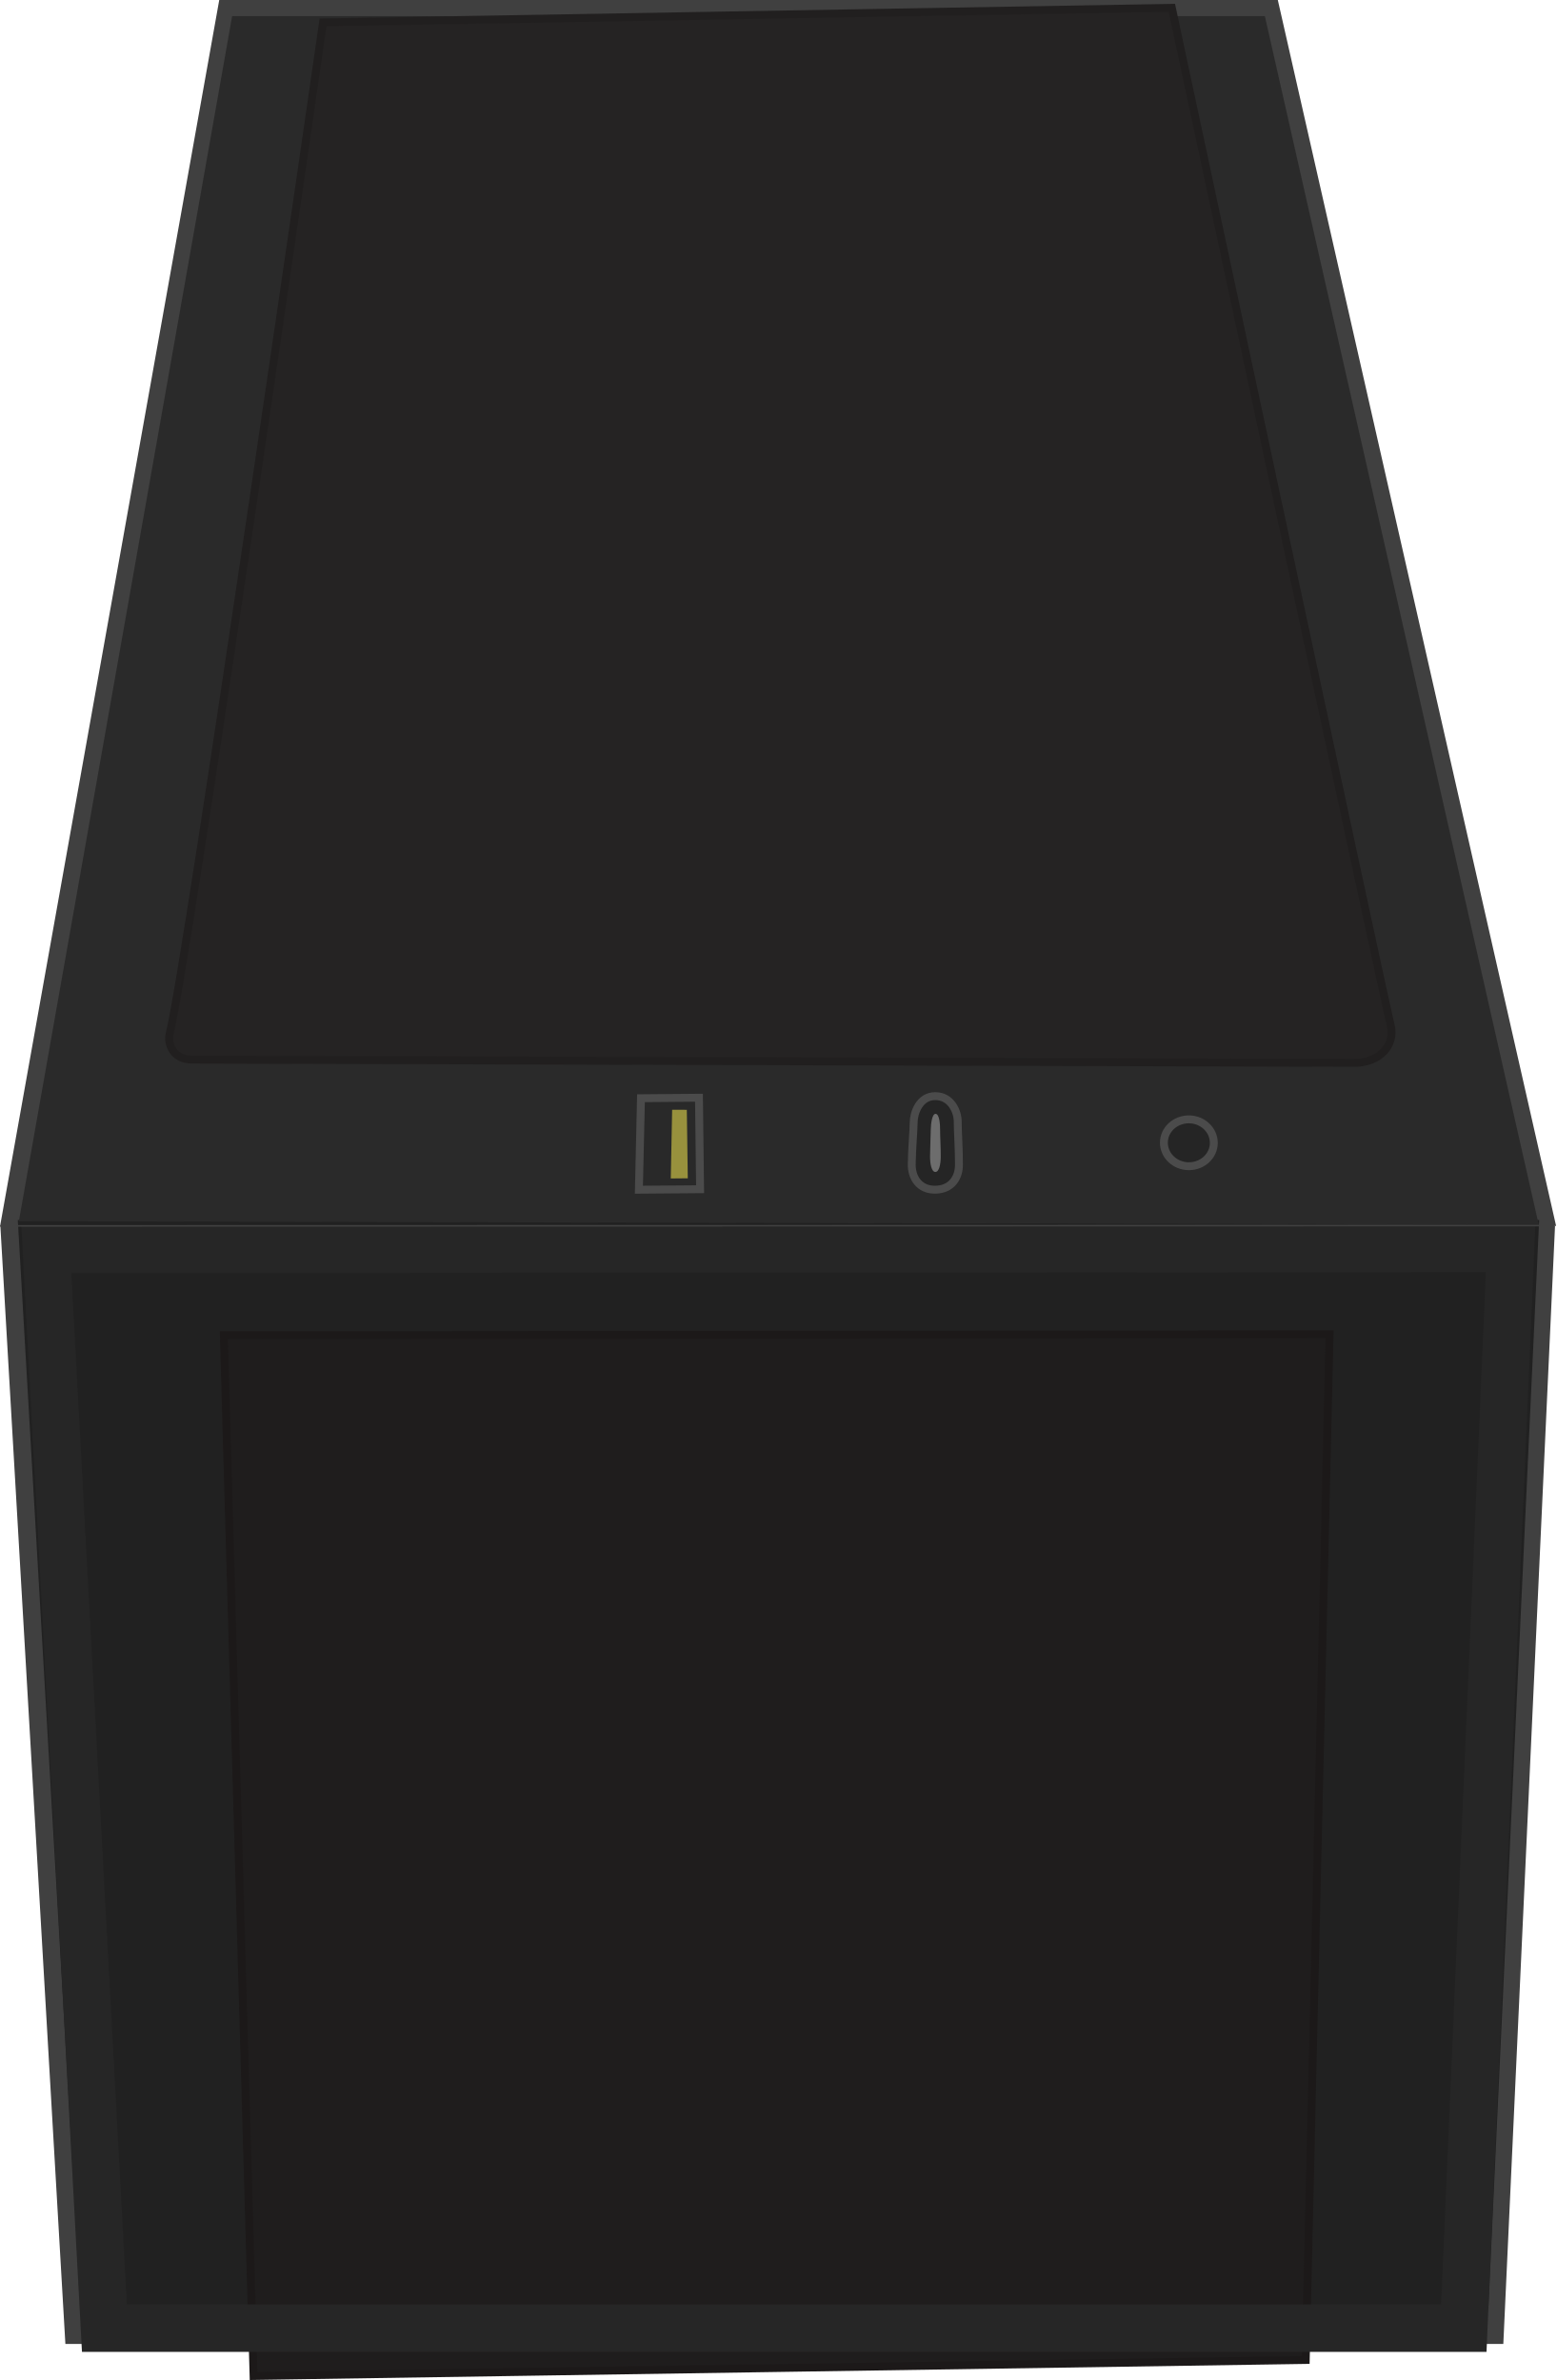
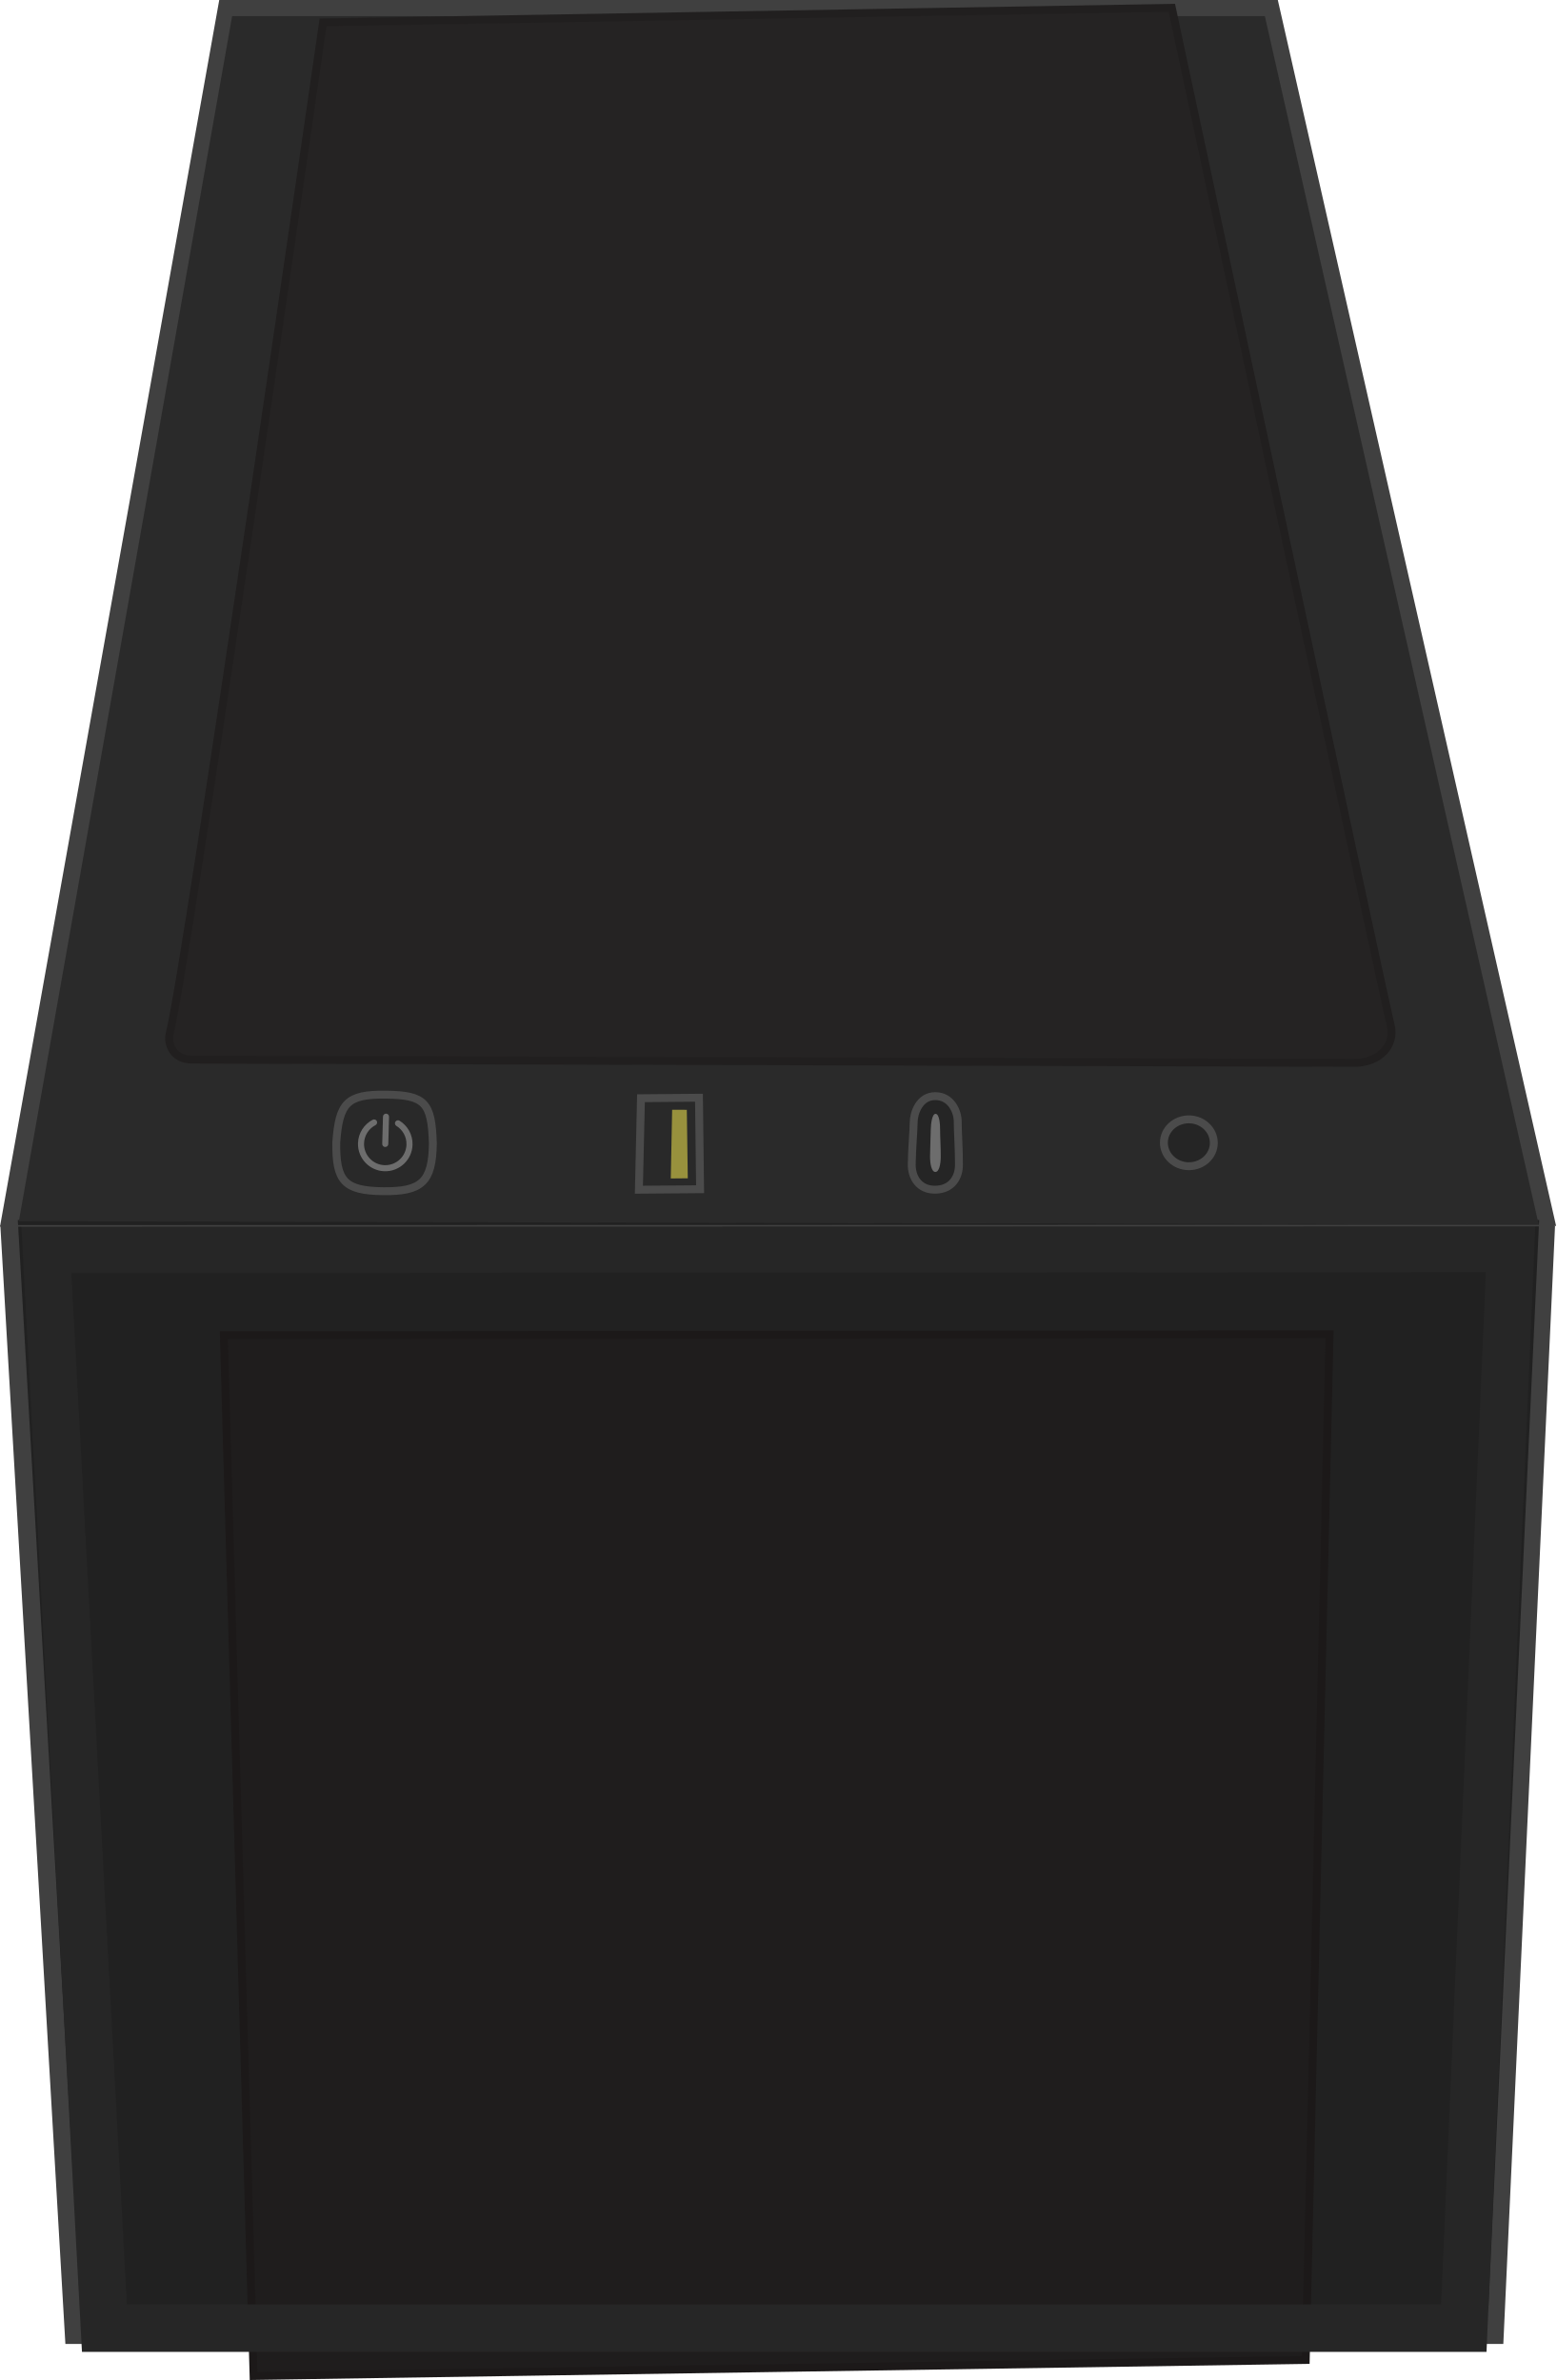
<svg xmlns="http://www.w3.org/2000/svg" version="1.1" width="492.586" height="753.626" viewBox="0,0,492.586,753.626">
  <g transform="translate(5.8696,165.1122)">
-     <g data-paper-data="{&quot;isPaintingLayer&quot;:true}" fill-rule="nonzero" stroke-linejoin="miter" stroke-miterlimit="10" stroke-dasharray="" stroke-dashoffset="0" style="mix-blend-mode: normal">
-       <path d="M67.72,-160.112h326.911l85.824,378.194l-480.352,0.204z" fill="none" stroke="#404040" stroke-width="10" stroke-linecap="butt" />
-       <path d="M-0.463,227.924l481.605,0.108l-15.909,344.073h-445.686z" fill="none" stroke="#404040" stroke-width="10" stroke-linecap="butt" />
-       <path d="M-0.24,221.216h481.599l-16.11,345.154h-445.495z" fill="#212121" stroke="#4c4c4c" stroke-width="0" stroke-linecap="butt" />
-       <path d="M74.404,587.245l-9.417,-329.567l350.025,-0.298l-7.551,324.791z" fill="#1f1d1d" stroke="#1c1919" stroke-width="2.5" stroke-linecap="butt" />
-       <path d="M67.612,-160.004h326.911l86.701,382.698l-481.121,-1.105z" fill="#2a2a2a" stroke="#4d4d4d" stroke-width="0" stroke-linecap="butt" />
-       <path d="M47.875,162.017c5.683,-22.547 48.514,-320.04 48.514,-320.04l268.689,-4.621c0,0 65.857,307.993 69.272,322.191c1.54,6.4 -3.557,11.925 -11.65,11.903c-37.179,-0.104 -313.78,-0.879 -367.803,-1.03c-5.89,-0.017 -7.912,-4.874 -7.022,-8.402z" fill="#252323" stroke="#211f1f" stroke-width="2.5" stroke-linecap="butt" />
-       <path d="M378.367,196.78c0,4.114 -3.569,7.393 -7.902,7.393c-4.333,0 -7.902,-3.335 -7.902,-7.449c0,-4.114 3.569,-7.393 7.902,-7.393c4.333,0 7.902,3.335 7.902,7.449z" fill="#252525" stroke="#4b4b4b" stroke-width="2.5" stroke-linecap="butt" />
-       <g stroke-linecap="butt">
+     <g data-paper-data="{&quot;isPaintingLayer&quot;:true}" stroke-miterlimit="10" stroke-dasharray="" stroke-dashoffset="0" style="mix-blend-mode: normal">
+       <path d="M67.72,-160.112h326.911l85.824,378.194l-480.352,0.204z" fill="none" fill-rule="nonzero" stroke="#404040" stroke-width="10" stroke-linecap="butt" stroke-linejoin="miter" />
+       <path d="M-0.463,227.924l481.605,0.108l-15.909,344.073h-445.686z" fill="none" fill-rule="nonzero" stroke="#404040" stroke-width="10" stroke-linecap="butt" stroke-linejoin="miter" />
+       <path d="M-0.24,221.216h481.599l-16.11,345.154h-445.495z" fill="#212121" fill-rule="nonzero" stroke="#4c4c4c" stroke-width="0" stroke-linecap="butt" stroke-linejoin="miter" />
+       <path d="M74.404,587.245l-9.417,-329.567l350.025,-0.298l-7.551,324.791z" fill="#1f1d1d" fill-rule="nonzero" stroke="#1c1919" stroke-width="2.5" stroke-linecap="butt" stroke-linejoin="miter" />
+       <path d="M67.612,-160.004h326.911l86.701,382.698l-481.121,-1.105z" fill="#2a2a2a" fill-rule="nonzero" stroke="#4d4d4d" stroke-width="0" stroke-linecap="butt" stroke-linejoin="miter" />
+       <path d="M47.875,162.017c5.683,-22.547 48.514,-320.04 48.514,-320.04l268.689,-4.621c0,0 65.857,307.993 69.272,322.191c1.54,6.4 -3.557,11.925 -11.65,11.903c-37.179,-0.104 -313.78,-0.879 -367.803,-1.03c-5.89,-0.017 -7.912,-4.874 -7.022,-8.402z" fill="#252323" fill-rule="nonzero" stroke="#211f1f" stroke-width="2.5" stroke-linecap="butt" stroke-linejoin="miter" />
+       <path d="M378.367,196.78c0,4.114 -3.569,7.393 -7.902,7.393c-4.333,0 -7.902,-3.335 -7.902,-7.449c0,-4.114 3.569,-7.393 7.902,-7.393c4.333,0 7.902,3.335 7.902,7.449z" fill="#252525" fill-rule="nonzero" stroke="#4b4b4b" stroke-width="2.5" stroke-linecap="butt" stroke-linejoin="miter" />
+       <g fill-rule="nonzero" stroke-linecap="butt" stroke-linejoin="miter">
        <path d="M196.375,211.609l0.659,-28.97l18.357,-0.154l0.354,28.969z" fill="#292929" stroke="#4b4b4b" stroke-width="2.5" />
        <path d="M206.466,208.048l0.433,-21.744l4.647,0.005l0.304,21.686z" fill="#98913d" stroke="none" stroke-width="0" />
      </g>
-       <path d="M8.798,230.518l463.515,-0.324l-14.806,341.911h-430.322z" fill="none" stroke="#262626" stroke-width="15" stroke-linecap="butt" />
-       <g stroke-linecap="butt">
+       <path d="M8.798,230.518l463.515,-0.324l-14.806,341.911h-430.322z" fill="none" fill-rule="nonzero" stroke="#262626" stroke-width="15" stroke-linecap="butt" stroke-linejoin="miter" />
+       <g fill-rule="nonzero" stroke-linecap="butt" stroke-linejoin="miter">
        <path d="M282.743,203.663c0.041,-4.792 0.593,-10.69 0.616,-13.441c0.025,-2.913 1.813,-8.224 6.797,-8.245c5.152,-0.022 7.17,5.077 7.145,8.048c-0.024,2.856 0.426,9.024 0.385,13.847c-0.031,3.709 -2.166,7.637 -7.447,7.73c-5.217,0.092 -7.53,-3.95 -7.496,-7.939z" fill="#252525" stroke="#4b4b4b" stroke-width="2.5" />
        <path d="M288.538,200.937c0.03,-2.975 0.213,-6.637 0.23,-8.345c0.018,-1.809 0.416,-5.07 1.545,-5.003c1.167,0.069 1.428,3.204 1.409,5.049c-0.018,1.773 0.231,5.674 0.2,8.668c-0.024,2.303 -0.524,4.708 -1.721,4.681c-1.182,-0.027 -1.688,-2.573 -1.663,-5.05z" fill="#6d6d6d" stroke="none" stroke-width="0" />
      </g>
-       <path d="M-4.137,223.067l490.076,-0.108" fill="none" stroke="#404040" stroke-width="0.5" stroke-linecap="round" />
+       <path d="M-4.137,223.067l490.076,-0.108" fill="none" fill-rule="nonzero" stroke="#404040" stroke-width="0.5" stroke-linecap="round" stroke-linejoin="miter" />
+       <path d="M116.403,181.511c12.228,0.158 14.374,2.508 14.749,15.481c-0.158,12.228 -3.617,15.245 -15.845,15.088c-12.228,-0.158 -14.881,-3.254 -14.724,-15.481c0.903,-12.441 3.406,-15.245 15.634,-15.088" fill="#292929" fill-rule="nonzero" stroke="#4b4b4b" stroke-width="2.5" stroke-linecap="round" stroke-linejoin="round" />
+       <path d="M117.045,197.151c-0.015,0.53 -0.456,0.948 -0.986,0.933c-0.53,-0.015 -0.948,-0.456 -0.933,-0.986l0.237,-8.635c0.015,-0.53 0.456,-0.948 0.986,-0.933c0.53,0.015 0.948,0.456 0.933,0.986zM109.37,196.941c-0.102,3.709 2.823,6.798 6.532,6.9c3.709,0.102 6.798,-2.823 6.9,-6.532c0.068,-2.485 -1.221,-4.692 -3.199,-5.91c-0.451,-0.278 -0.592,-0.869 -0.314,-1.32c0.278,-0.451 0.869,-0.592 1.32,-0.314c2.538,1.562 4.199,4.4 4.112,7.597c-0.131,4.769 -4.102,8.529 -8.871,8.398c-4.769,-0.131 -8.529,-4.102 -8.398,-8.871c0.089,-3.252 1.965,-6.034 4.657,-7.433c0.47,-0.244 1.05,-0.061 1.294,0.409c0.244,0.47 0.061,1.05 -0.409,1.294c-2.099,1.09 -3.554,3.255 -3.624,5.782z" fill="#6d6d6d" fill-rule="evenodd" stroke="none" stroke-width="1" stroke-linecap="butt" stroke-linejoin="miter" />
    </g>
  </g>
</svg>
